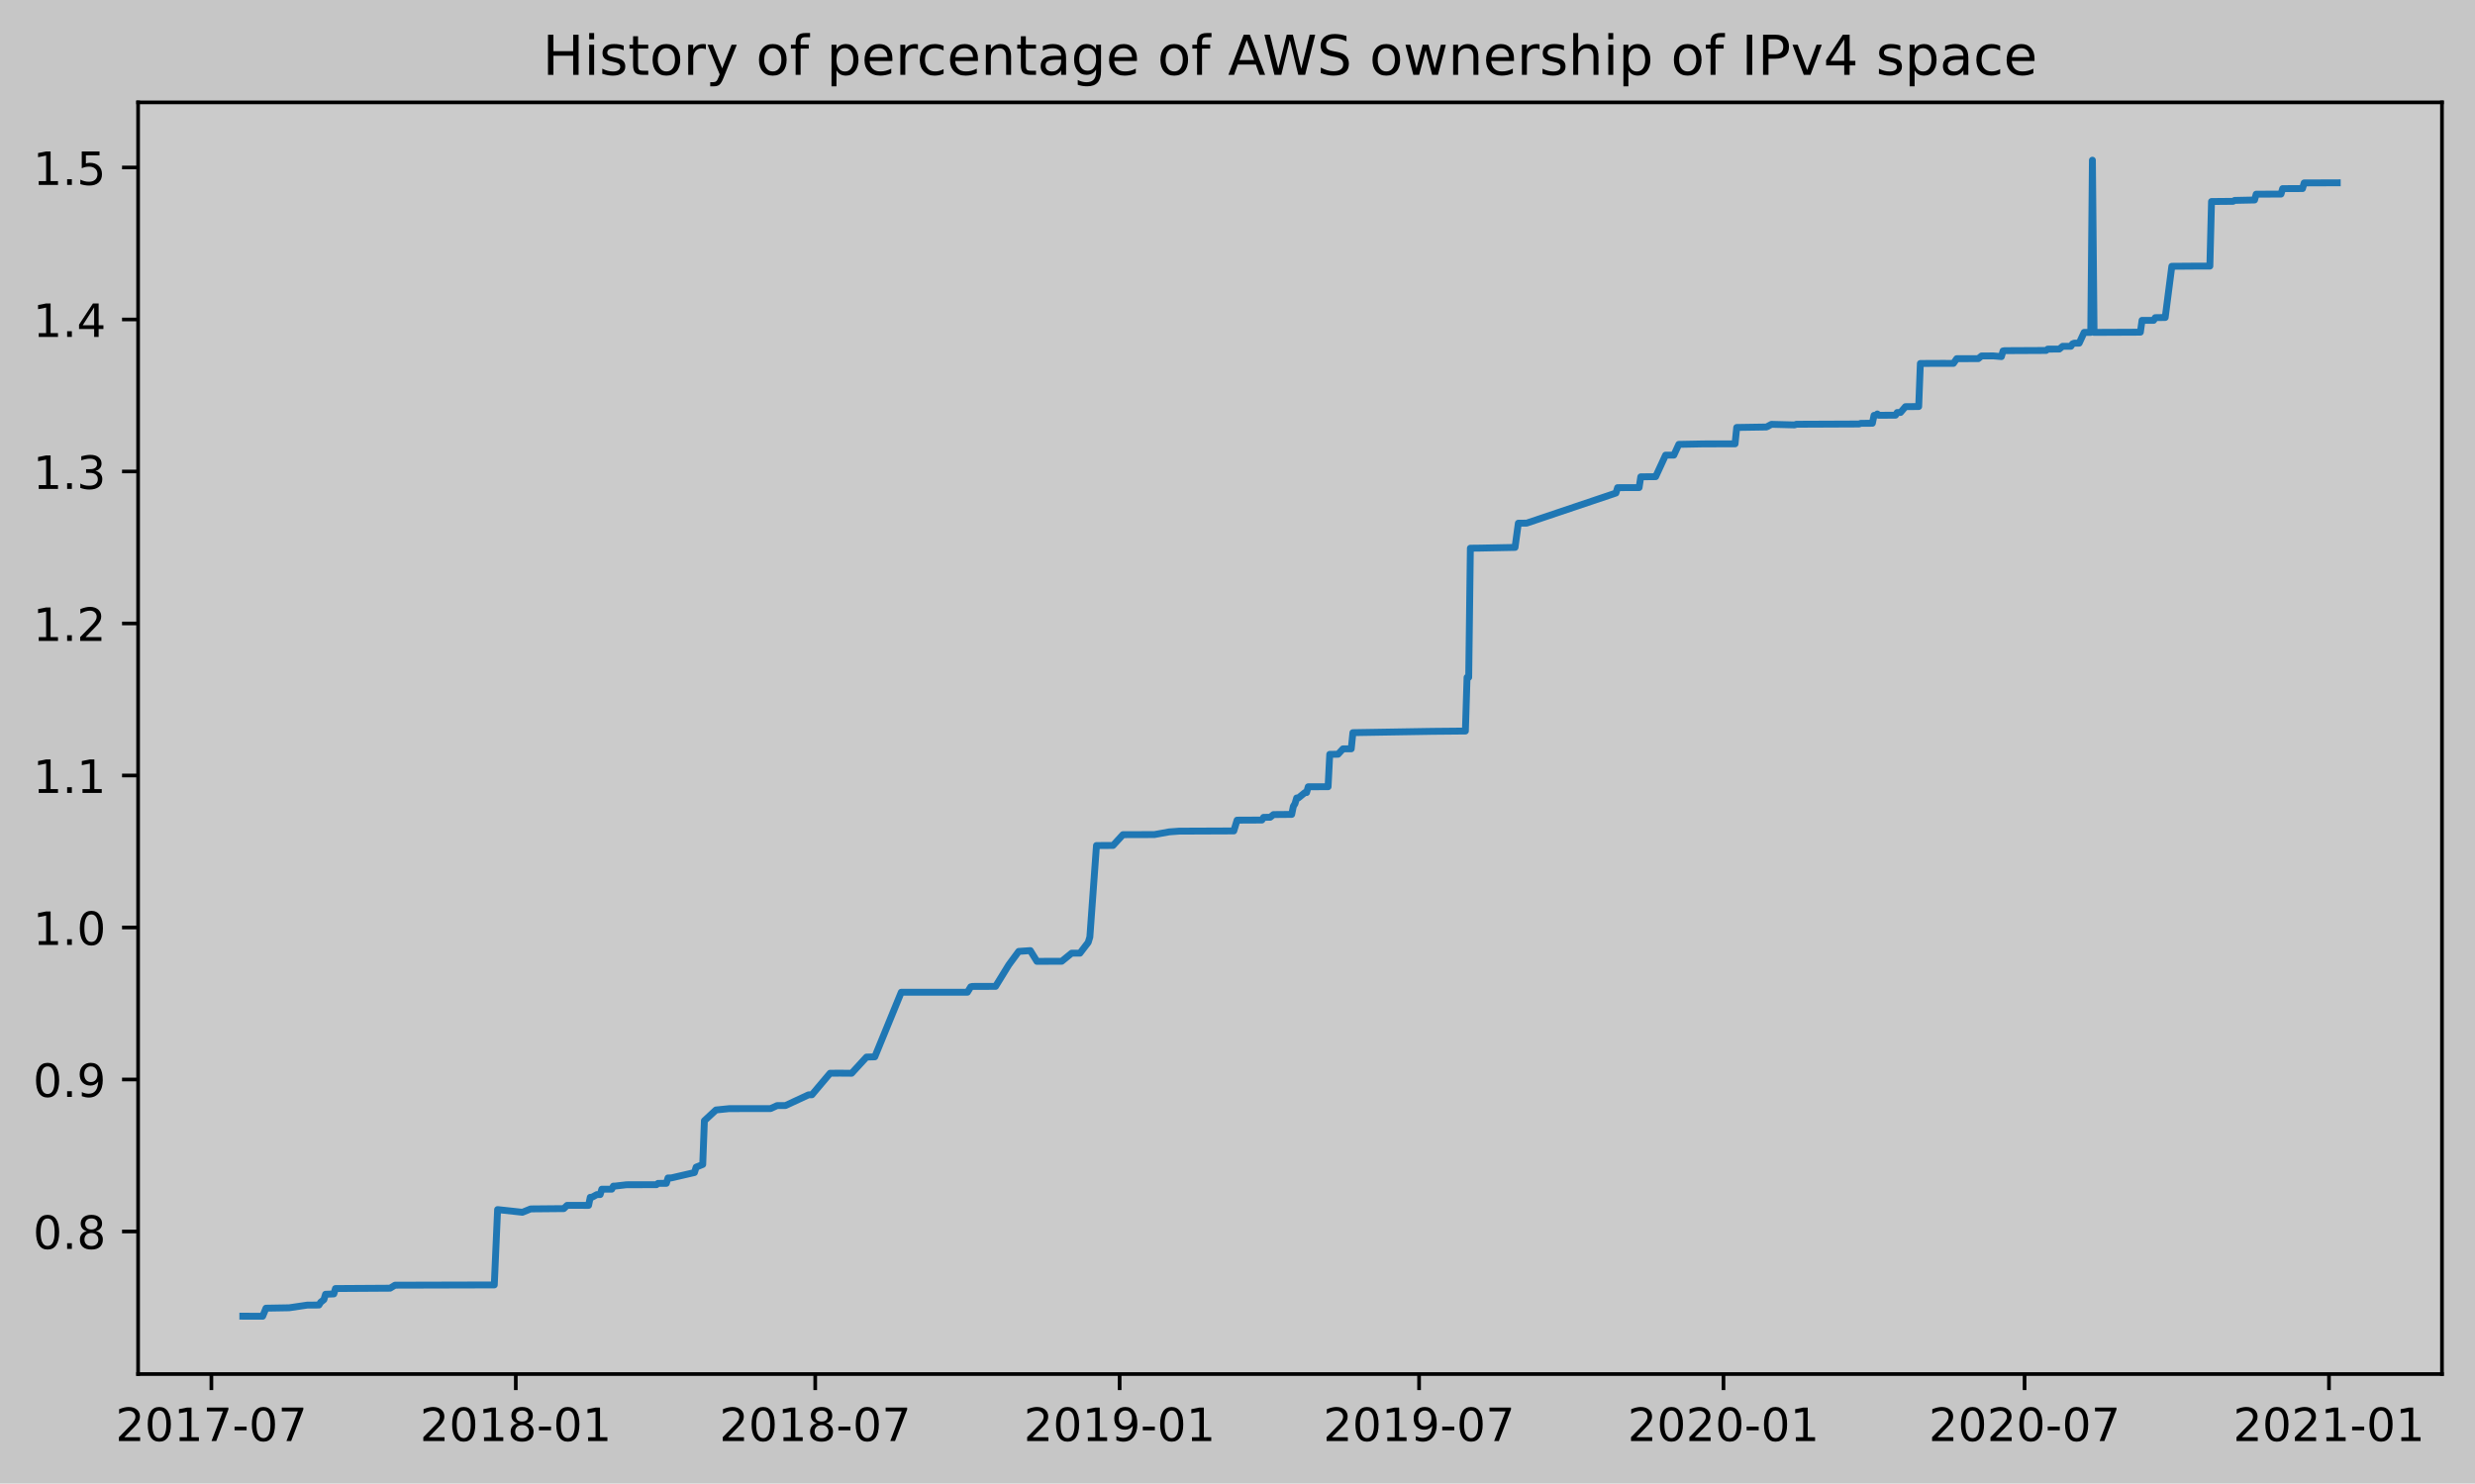
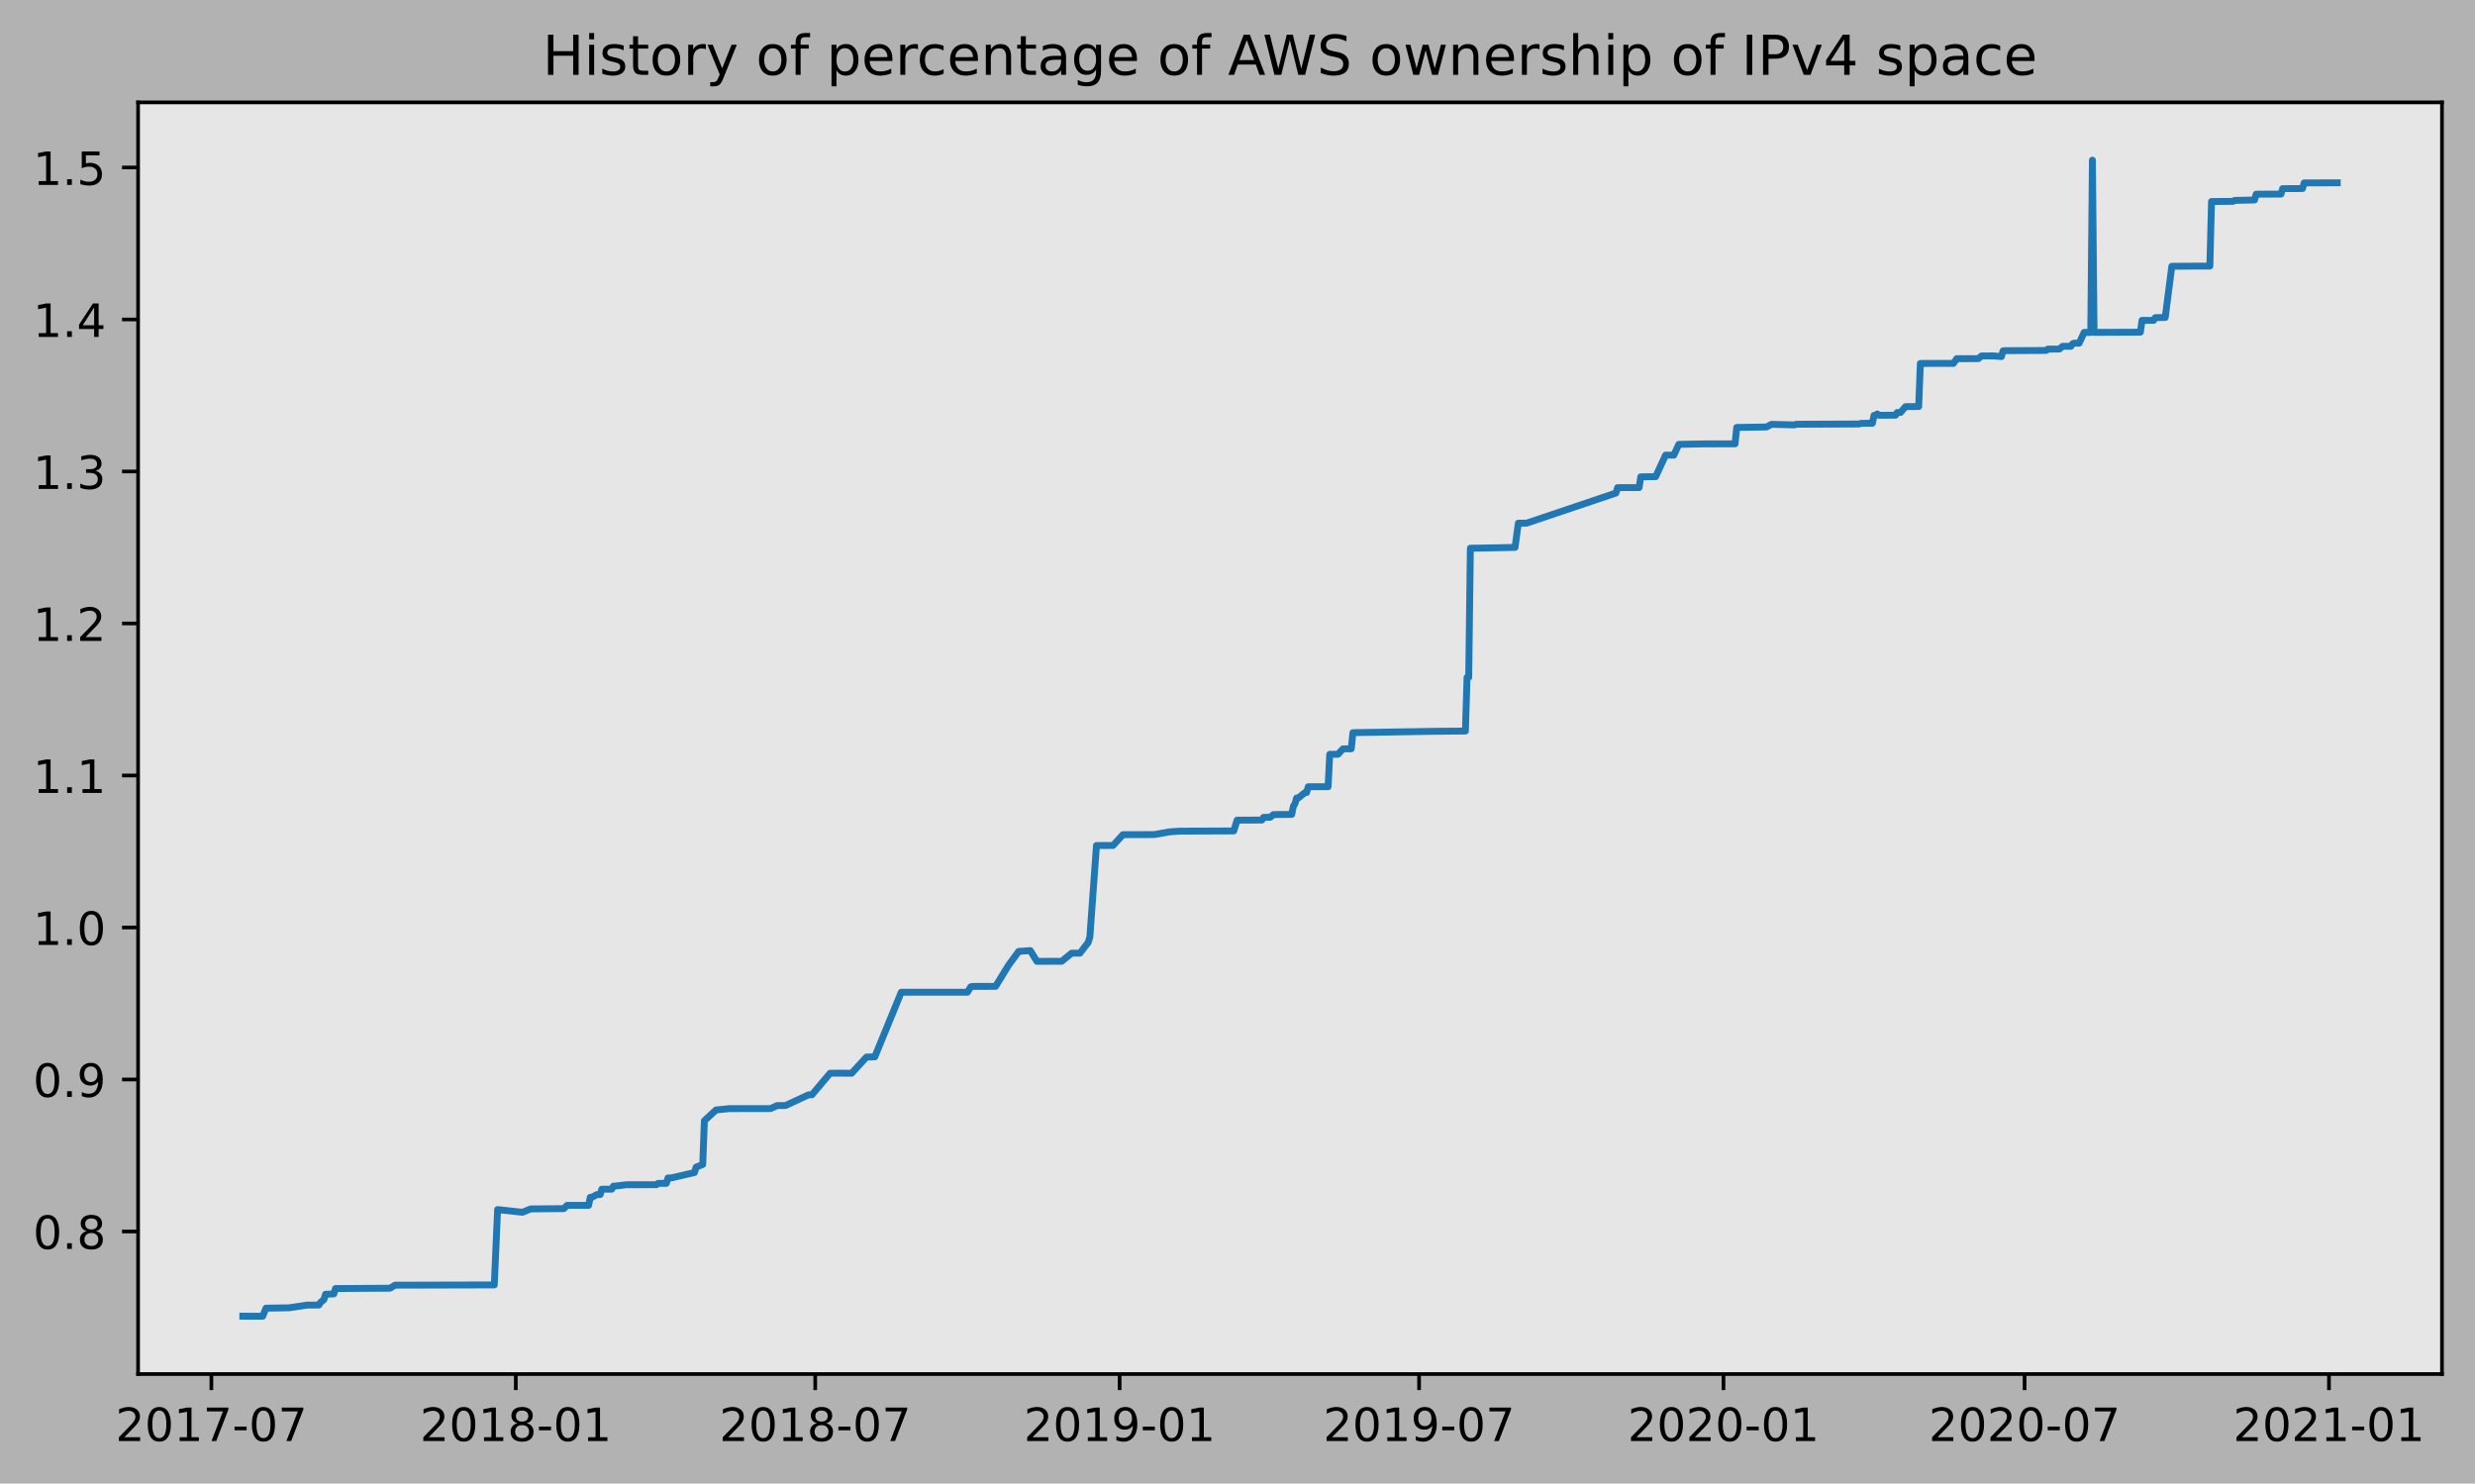
<svg xmlns="http://www.w3.org/2000/svg" xmlns:xlink="http://www.w3.org/1999/xlink" height="323.396pt" version="1.1" viewBox="0 0 539.503 323.396" width="539.503pt">
  <defs>
    <style type="text/css">
*{stroke-linecap:butt;stroke-linejoin:round;}
  </style>
  </defs>
  <g id="figure_1">
    <g id="patch_1">
-       <path d="M 0 323.396  L 539.503 323.396  L 539.503 0  L 0 0  z " style="fill:#b2b2b2;fill-opacity:0.75;" />
+       <path d="M 0 323.396  L 539.503 323.396  L 539.503 0  L 0 0  z " style="fill:#b2b2b2;" />
    </g>
    <g id="axes_1">
      <g id="patch_2">
-         <path d="M 30.103 299.518  L 532.303 299.518  L 532.303 22.318  L 30.103 22.318  z " style="fill:#cccccc;fill-opacity:0.75;" />
+         <path d="M 30.103 299.518  L 532.303 299.518  L 532.303 22.318  L 30.103 22.318  z " style="fill:#e6e6e6;" />
      </g>
      <g id="matplotlib.axis_1">
        <g id="xtick_1">
          <g id="line2d_1">
            <defs>
-               <path d="M 0 0  L 0 3.5  " id="m4abcfa319d" style="stroke:#000000;stroke-width:0.8;" />
-             </defs>
-             <g>
-               <use style="stroke:#000000;stroke-width:0.8;" x="46.079" xlink:href="#m4abcfa319d" y="299.518" />
+               <path d="M 0 0  L 0 3.5  " id="m3876ead48d" style="stroke:#000000;stroke-width:0.8;" />
+             </defs>
+             <g>
+               <use style="stroke:#000000;stroke-width:0.8;" x="46.079" xlink:href="#m3876ead48d" y="299.518" />
            </g>
          </g>
          <g id="text_1">
            <defs>
              <path d="M 19.188 8.297  L 53.609 8.297  L 53.609 0  L 7.328 0  L 7.328 8.297  Q 12.938 14.109 22.625 23.891  Q 32.328 33.688 34.812 36.531  Q 39.547 41.844 41.422 45.531  Q 43.312 49.219 43.312 52.781  Q 43.312 58.594 39.234 62.25  Q 35.156 65.922 28.609 65.922  Q 23.969 65.922 18.812 64.312  Q 13.672 62.703 7.812 59.422  L 7.812 69.391  Q 13.766 71.781 18.938 73  Q 24.125 74.219 28.422 74.219  Q 39.75 74.219 46.484 68.547  Q 53.219 62.891 53.219 53.422  Q 53.219 48.922 51.531 44.891  Q 49.859 40.875 45.406 35.406  Q 44.188 33.984 37.641 27.219  Q 31.109 20.453 19.188 8.297  z " id="DejaVuSans-50" />
              <path d="M 31.781 66.406  Q 24.172 66.406 20.328 58.906  Q 16.5 51.422 16.5 36.375  Q 16.5 21.391 20.328 13.891  Q 24.172 6.391 31.781 6.391  Q 39.453 6.391 43.281 13.891  Q 47.125 21.391 47.125 36.375  Q 47.125 51.422 43.281 58.906  Q 39.453 66.406 31.781 66.406  z M 31.781 74.219  Q 44.047 74.219 50.516 64.516  Q 56.984 54.828 56.984 36.375  Q 56.984 17.969 50.516 8.266  Q 44.047 -1.422 31.781 -1.422  Q 19.531 -1.422 13.062 8.266  Q 6.594 17.969 6.594 36.375  Q 6.594 54.828 13.062 64.516  Q 19.531 74.219 31.781 74.219  z " id="DejaVuSans-48" />
              <path d="M 12.406 8.297  L 28.516 8.297  L 28.516 63.922  L 10.984 60.406  L 10.984 69.391  L 28.422 72.906  L 38.281 72.906  L 38.281 8.297  L 54.391 8.297  L 54.391 0  L 12.406 0  z " id="DejaVuSans-49" />
              <path d="M 8.203 72.906  L 55.078 72.906  L 55.078 68.703  L 28.609 0  L 18.312 0  L 43.219 64.594  L 8.203 64.594  z " id="DejaVuSans-55" />
              <path d="M 4.891 31.391  L 31.203 31.391  L 31.203 23.391  L 4.891 23.391  z " id="DejaVuSans-45" />
            </defs>
            <g transform="translate(25.1872 314.1166)scale(0.1 -0.1)">
              <use xlink:href="#DejaVuSans-50" />
              <use x="63.623" xlink:href="#DejaVuSans-48" />
              <use x="127.246" xlink:href="#DejaVuSans-49" />
              <use x="190.869" xlink:href="#DejaVuSans-55" />
              <use x="254.492" xlink:href="#DejaVuSans-45" />
              <use x="290.576" xlink:href="#DejaVuSans-48" />
              <use x="354.199" xlink:href="#DejaVuSans-55" />
            </g>
          </g>
        </g>
        <g id="xtick_2">
          <g id="line2d_2">
            <g>
-               <use style="stroke:#000000;stroke-width:0.8;" x="112.433" xlink:href="#m4abcfa319d" y="299.518" />
+               <use style="stroke:#000000;stroke-width:0.8;" x="112.433" xlink:href="#m3876ead48d" y="299.518" />
            </g>
          </g>
          <g id="text_2">
            <defs>
              <path d="M 31.781 34.625  Q 24.75 34.625 20.719 30.859  Q 16.703 27.094 16.703 20.516  Q 16.703 13.922 20.719 10.156  Q 24.75 6.391 31.781 6.391  Q 38.812 6.391 42.859 10.172  Q 46.922 13.969 46.922 20.516  Q 46.922 27.094 42.891 30.859  Q 38.875 34.625 31.781 34.625  z M 21.922 38.812  Q 15.578 40.375 12.031 44.719  Q 8.5 49.078 8.5 55.328  Q 8.5 64.062 14.719 69.141  Q 20.953 74.219 31.781 74.219  Q 42.672 74.219 48.875 69.141  Q 55.078 64.062 55.078 55.328  Q 55.078 49.078 51.531 44.719  Q 48 40.375 41.703 38.812  Q 48.828 37.156 52.797 32.312  Q 56.781 27.484 56.781 20.516  Q 56.781 9.906 50.312 4.234  Q 43.844 -1.422 31.781 -1.422  Q 19.734 -1.422 13.25 4.234  Q 6.781 9.906 6.781 20.516  Q 6.781 27.484 10.781 32.312  Q 14.797 37.156 21.922 38.812  z M 18.312 54.391  Q 18.312 48.734 21.844 45.562  Q 25.391 42.391 31.781 42.391  Q 38.141 42.391 41.719 45.562  Q 45.312 48.734 45.312 54.391  Q 45.312 60.062 41.719 63.234  Q 38.141 66.406 31.781 66.406  Q 25.391 66.406 21.844 63.234  Q 18.312 60.062 18.312 54.391  z " id="DejaVuSans-56" />
            </defs>
            <g transform="translate(91.54136 314.1166)scale(0.1 -0.1)">
              <use xlink:href="#DejaVuSans-50" />
              <use x="63.623" xlink:href="#DejaVuSans-48" />
              <use x="127.246" xlink:href="#DejaVuSans-49" />
              <use x="190.869" xlink:href="#DejaVuSans-56" />
              <use x="254.492" xlink:href="#DejaVuSans-45" />
              <use x="290.576" xlink:href="#DejaVuSans-48" />
              <use x="354.199" xlink:href="#DejaVuSans-49" />
            </g>
          </g>
        </g>
        <g id="xtick_3">
          <g id="line2d_3">
            <g>
-               <use style="stroke:#000000;stroke-width:0.8;" x="177.705" xlink:href="#m4abcfa319d" y="299.518" />
+               <use style="stroke:#000000;stroke-width:0.8;" x="177.705" xlink:href="#m3876ead48d" y="299.518" />
            </g>
          </g>
          <g id="text_3">
            <g transform="translate(156.8137 314.1166)scale(0.1 -0.1)">
              <use xlink:href="#DejaVuSans-50" />
              <use x="63.623" xlink:href="#DejaVuSans-48" />
              <use x="127.246" xlink:href="#DejaVuSans-49" />
              <use x="190.869" xlink:href="#DejaVuSans-56" />
              <use x="254.492" xlink:href="#DejaVuSans-45" />
              <use x="290.576" xlink:href="#DejaVuSans-48" />
              <use x="354.199" xlink:href="#DejaVuSans-55" />
            </g>
          </g>
        </g>
        <g id="xtick_4">
          <g id="line2d_4">
            <g>
-               <use style="stroke:#000000;stroke-width:0.8;" x="244.059" xlink:href="#m4abcfa319d" y="299.518" />
+               <use style="stroke:#000000;stroke-width:0.8;" x="244.059" xlink:href="#m3876ead48d" y="299.518" />
            </g>
          </g>
          <g id="text_4">
            <defs>
              <path d="M 10.984 1.516  L 10.984 10.5  Q 14.703 8.734 18.5 7.812  Q 22.312 6.891 25.984 6.891  Q 35.75 6.891 40.891 13.453  Q 46.047 20.016 46.781 33.406  Q 43.953 29.203 39.594 26.953  Q 35.25 24.703 29.984 24.703  Q 19.047 24.703 12.672 31.312  Q 6.297 37.938 6.297 49.422  Q 6.297 60.641 12.938 67.422  Q 19.578 74.219 30.609 74.219  Q 43.266 74.219 49.922 64.516  Q 56.594 54.828 56.594 36.375  Q 56.594 19.141 48.406 8.859  Q 40.234 -1.422 26.422 -1.422  Q 22.703 -1.422 18.891 -0.688  Q 15.094 0.047 10.984 1.516  z M 30.609 32.422  Q 37.25 32.422 41.125 36.953  Q 45.016 41.5 45.016 49.422  Q 45.016 57.281 41.125 61.844  Q 37.25 66.406 30.609 66.406  Q 23.969 66.406 20.094 61.844  Q 16.219 57.281 16.219 49.422  Q 16.219 41.5 20.094 36.953  Q 23.969 32.422 30.609 32.422  z " id="DejaVuSans-57" />
            </defs>
            <g transform="translate(223.1678 314.1166)scale(0.1 -0.1)">
              <use xlink:href="#DejaVuSans-50" />
              <use x="63.623" xlink:href="#DejaVuSans-48" />
              <use x="127.246" xlink:href="#DejaVuSans-49" />
              <use x="190.869" xlink:href="#DejaVuSans-57" />
              <use x="254.492" xlink:href="#DejaVuSans-45" />
              <use x="290.576" xlink:href="#DejaVuSans-48" />
              <use x="354.199" xlink:href="#DejaVuSans-49" />
            </g>
          </g>
        </g>
        <g id="xtick_5">
          <g id="line2d_5">
            <g>
-               <use style="stroke:#000000;stroke-width:0.8;" x="309.332" xlink:href="#m4abcfa319d" y="299.518" />
+               <use style="stroke:#000000;stroke-width:0.8;" x="309.332" xlink:href="#m3876ead48d" y="299.518" />
            </g>
          </g>
          <g id="text_5">
            <g transform="translate(288.4401 314.1166)scale(0.1 -0.1)">
              <use xlink:href="#DejaVuSans-50" />
              <use x="63.623" xlink:href="#DejaVuSans-48" />
              <use x="127.246" xlink:href="#DejaVuSans-49" />
              <use x="190.869" xlink:href="#DejaVuSans-57" />
              <use x="254.492" xlink:href="#DejaVuSans-45" />
              <use x="290.576" xlink:href="#DejaVuSans-48" />
              <use x="354.199" xlink:href="#DejaVuSans-55" />
            </g>
          </g>
        </g>
        <g id="xtick_6">
          <g id="line2d_6">
            <g>
-               <use style="stroke:#000000;stroke-width:0.8;" x="375.686" xlink:href="#m4abcfa319d" y="299.518" />
+               <use style="stroke:#000000;stroke-width:0.8;" x="375.686" xlink:href="#m3876ead48d" y="299.518" />
            </g>
          </g>
          <g id="text_6">
            <g transform="translate(354.7943 314.1166)scale(0.1 -0.1)">
              <use xlink:href="#DejaVuSans-50" />
              <use x="63.623" xlink:href="#DejaVuSans-48" />
              <use x="127.246" xlink:href="#DejaVuSans-50" />
              <use x="190.869" xlink:href="#DejaVuSans-48" />
              <use x="254.492" xlink:href="#DejaVuSans-45" />
              <use x="290.576" xlink:href="#DejaVuSans-48" />
              <use x="354.199" xlink:href="#DejaVuSans-49" />
            </g>
          </g>
        </g>
        <g id="xtick_7">
          <g id="line2d_7">
            <g>
-               <use style="stroke:#000000;stroke-width:0.8;" x="441.319" xlink:href="#m4abcfa319d" y="299.518" />
+               <use style="stroke:#000000;stroke-width:0.8;" x="441.319" xlink:href="#m3876ead48d" y="299.518" />
            </g>
          </g>
          <g id="text_7">
            <g transform="translate(420.4272 314.1166)scale(0.1 -0.1)">
              <use xlink:href="#DejaVuSans-50" />
              <use x="63.623" xlink:href="#DejaVuSans-48" />
              <use x="127.246" xlink:href="#DejaVuSans-50" />
              <use x="190.869" xlink:href="#DejaVuSans-48" />
              <use x="254.492" xlink:href="#DejaVuSans-45" />
              <use x="290.576" xlink:href="#DejaVuSans-48" />
              <use x="354.199" xlink:href="#DejaVuSans-55" />
            </g>
          </g>
        </g>
        <g id="xtick_8">
          <g id="line2d_8">
            <g>
-               <use style="stroke:#000000;stroke-width:0.8;" x="507.673" xlink:href="#m4abcfa319d" y="299.518" />
+               <use style="stroke:#000000;stroke-width:0.8;" x="507.673" xlink:href="#m3876ead48d" y="299.518" />
            </g>
          </g>
          <g id="text_8">
            <g transform="translate(486.7813 314.1166)scale(0.1 -0.1)">
              <use xlink:href="#DejaVuSans-50" />
              <use x="63.623" xlink:href="#DejaVuSans-48" />
              <use x="127.246" xlink:href="#DejaVuSans-50" />
              <use x="190.869" xlink:href="#DejaVuSans-49" />
              <use x="254.492" xlink:href="#DejaVuSans-45" />
              <use x="290.576" xlink:href="#DejaVuSans-48" />
              <use x="354.199" xlink:href="#DejaVuSans-49" />
            </g>
          </g>
        </g>
      </g>
      <g id="matplotlib.axis_2">
        <g id="ytick_1">
          <g id="line2d_9">
            <defs>
-               <path d="M 0 0  L -3.5 0  " id="m28d124e73c" style="stroke:#000000;stroke-width:0.8;" />
-             </defs>
-             <g>
-               <use style="stroke:#000000;stroke-width:0.8;" x="30.103" xlink:href="#m28d124e73c" y="268.439" />
+               <path d="M 0 0  L -3.5 0  " id="m8a82eff9cc" style="stroke:#000000;stroke-width:0.8;" />
+             </defs>
+             <g>
+               <use style="stroke:#000000;stroke-width:0.8;" x="30.103" xlink:href="#m8a82eff9cc" y="268.439" />
            </g>
          </g>
          <g id="text_9">
            <defs>
              <path d="M 10.688 12.406  L 21 12.406  L 21 0  L 10.688 0  z " id="DejaVuSans-46" />
            </defs>
            <g transform="translate(7.2 272.238)scale(0.1 -0.1)">
              <use xlink:href="#DejaVuSans-48" />
              <use x="63.623" xlink:href="#DejaVuSans-46" />
              <use x="95.41" xlink:href="#DejaVuSans-56" />
            </g>
          </g>
        </g>
        <g id="ytick_2">
          <g id="line2d_10">
            <g>
-               <use style="stroke:#000000;stroke-width:0.8;" x="30.103" xlink:href="#m28d124e73c" y="235.306" />
+               <use style="stroke:#000000;stroke-width:0.8;" x="30.103" xlink:href="#m8a82eff9cc" y="235.306" />
            </g>
          </g>
          <g id="text_10">
            <g transform="translate(7.2 239.105)scale(0.1 -0.1)">
              <use xlink:href="#DejaVuSans-48" />
              <use x="63.623" xlink:href="#DejaVuSans-46" />
              <use x="95.41" xlink:href="#DejaVuSans-57" />
            </g>
          </g>
        </g>
        <g id="ytick_3">
          <g id="line2d_11">
            <g>
-               <use style="stroke:#000000;stroke-width:0.8;" x="30.103" xlink:href="#m28d124e73c" y="202.173" />
+               <use style="stroke:#000000;stroke-width:0.8;" x="30.103" xlink:href="#m8a82eff9cc" y="202.173" />
            </g>
          </g>
          <g id="text_11">
            <g transform="translate(7.2 205.972)scale(0.1 -0.1)">
              <use xlink:href="#DejaVuSans-49" />
              <use x="63.623" xlink:href="#DejaVuSans-46" />
              <use x="95.41" xlink:href="#DejaVuSans-48" />
            </g>
          </g>
        </g>
        <g id="ytick_4">
          <g id="line2d_12">
            <g>
-               <use style="stroke:#000000;stroke-width:0.8;" x="30.103" xlink:href="#m28d124e73c" y="169.04" />
+               <use style="stroke:#000000;stroke-width:0.8;" x="30.103" xlink:href="#m8a82eff9cc" y="169.04" />
            </g>
          </g>
          <g id="text_12">
            <g transform="translate(7.2 172.839)scale(0.1 -0.1)">
              <use xlink:href="#DejaVuSans-49" />
              <use x="63.623" xlink:href="#DejaVuSans-46" />
              <use x="95.41" xlink:href="#DejaVuSans-49" />
            </g>
          </g>
        </g>
        <g id="ytick_5">
          <g id="line2d_13">
            <g>
-               <use style="stroke:#000000;stroke-width:0.8;" x="30.103" xlink:href="#m28d124e73c" y="135.907" />
+               <use style="stroke:#000000;stroke-width:0.8;" x="30.103" xlink:href="#m8a82eff9cc" y="135.907" />
            </g>
          </g>
          <g id="text_13">
            <g transform="translate(7.2 139.706)scale(0.1 -0.1)">
              <use xlink:href="#DejaVuSans-49" />
              <use x="63.623" xlink:href="#DejaVuSans-46" />
              <use x="95.41" xlink:href="#DejaVuSans-50" />
            </g>
          </g>
        </g>
        <g id="ytick_6">
          <g id="line2d_14">
            <g>
-               <use style="stroke:#000000;stroke-width:0.8;" x="30.103" xlink:href="#m28d124e73c" y="102.774" />
+               <use style="stroke:#000000;stroke-width:0.8;" x="30.103" xlink:href="#m8a82eff9cc" y="102.774" />
            </g>
          </g>
          <g id="text_14">
            <defs>
              <path d="M 40.578 39.312  Q 47.656 37.797 51.625 33  Q 55.609 28.219 55.609 21.188  Q 55.609 10.406 48.188 4.484  Q 40.766 -1.422 27.094 -1.422  Q 22.516 -1.422 17.656 -0.516  Q 12.797 0.391 7.625 2.203  L 7.625 11.719  Q 11.719 9.328 16.594 8.109  Q 21.484 6.891 26.812 6.891  Q 36.078 6.891 40.938 10.547  Q 45.797 14.203 45.797 21.188  Q 45.797 27.641 41.281 31.266  Q 36.766 34.906 28.719 34.906  L 20.219 34.906  L 20.219 43.016  L 29.109 43.016  Q 36.375 43.016 40.234 45.922  Q 44.094 48.828 44.094 54.297  Q 44.094 59.906 40.109 62.906  Q 36.141 65.922 28.719 65.922  Q 24.656 65.922 20.016 65.031  Q 15.375 64.156 9.812 62.312  L 9.812 71.094  Q 15.438 72.656 20.344 73.438  Q 25.25 74.219 29.594 74.219  Q 40.828 74.219 47.359 69.109  Q 53.906 64.016 53.906 55.328  Q 53.906 49.266 50.438 45.094  Q 46.969 40.922 40.578 39.312  z " id="DejaVuSans-51" />
            </defs>
            <g transform="translate(7.2 106.573)scale(0.1 -0.1)">
              <use xlink:href="#DejaVuSans-49" />
              <use x="63.623" xlink:href="#DejaVuSans-46" />
              <use x="95.41" xlink:href="#DejaVuSans-51" />
            </g>
          </g>
        </g>
        <g id="ytick_7">
          <g id="line2d_15">
            <g>
-               <use style="stroke:#000000;stroke-width:0.8;" x="30.103" xlink:href="#m28d124e73c" y="69.641" />
+               <use style="stroke:#000000;stroke-width:0.8;" x="30.103" xlink:href="#m8a82eff9cc" y="69.641" />
            </g>
          </g>
          <g id="text_15">
            <defs>
              <path d="M 37.797 64.312  L 12.891 25.391  L 37.797 25.391  z M 35.203 72.906  L 47.609 72.906  L 47.609 25.391  L 58.016 25.391  L 58.016 17.188  L 47.609 17.188  L 47.609 0  L 37.797 0  L 37.797 17.188  L 4.891 17.188  L 4.891 26.703  z " id="DejaVuSans-52" />
            </defs>
            <g transform="translate(7.2 73.43999)scale(0.1 -0.1)">
              <use xlink:href="#DejaVuSans-49" />
              <use x="63.623" xlink:href="#DejaVuSans-46" />
              <use x="95.41" xlink:href="#DejaVuSans-52" />
            </g>
          </g>
        </g>
        <g id="ytick_8">
          <g id="line2d_16">
            <g>
-               <use style="stroke:#000000;stroke-width:0.8;" x="30.103" xlink:href="#m28d124e73c" y="36.508" />
+               <use style="stroke:#000000;stroke-width:0.8;" x="30.103" xlink:href="#m8a82eff9cc" y="36.508" />
            </g>
          </g>
          <g id="text_16">
            <defs>
              <path d="M 10.797 72.906  L 49.516 72.906  L 49.516 64.594  L 19.828 64.594  L 19.828 46.734  Q 21.969 47.469 24.109 47.828  Q 26.266 48.188 28.422 48.188  Q 40.625 48.188 47.75 41.5  Q 54.891 34.812 54.891 23.391  Q 54.891 11.625 47.562 5.094  Q 40.234 -1.422 26.906 -1.422  Q 22.312 -1.422 17.547 -0.641  Q 12.797 0.141 7.719 1.703  L 7.719 11.625  Q 12.109 9.234 16.797 8.062  Q 21.484 6.891 26.703 6.891  Q 35.156 6.891 40.078 11.328  Q 45.016 15.766 45.016 23.391  Q 45.016 31 40.078 35.438  Q 35.156 39.891 26.703 39.891  Q 22.75 39.891 18.812 39.016  Q 14.891 38.141 10.797 36.281  z " id="DejaVuSans-53" />
            </defs>
            <g transform="translate(7.2 40.30699)scale(0.1 -0.1)">
              <use xlink:href="#DejaVuSans-49" />
              <use x="63.623" xlink:href="#DejaVuSans-46" />
              <use x="95.41" xlink:href="#DejaVuSans-53" />
            </g>
          </g>
        </g>
      </g>
      <g id="line2d_17">
-         <path clip-path="url(#pa9bda7f79e)" d="M 52.93 286.906  L 57.258 286.918  L 57.979 285.159  L 63.028 285.072  L 66.995 284.485  L 69.519 284.472  L 69.88 283.886  L 70.601 283.299  L 70.961 282.126  L 72.765 282.053  L 73.125 280.88  L 85.026 280.804  L 86.107 280.145  L 107.745 280.09  L 108.466 263.668  L 113.875 264.254  L 115.678 263.521  L 122.891 263.455  L 123.612 262.749  L 128.3 262.751  L 128.661 260.991  L 129.021 260.987  L 130.103 260.398  L 130.824 260.395  L 131.185 259.222  L 133.349 259.22  L 133.709 258.549  L 134.07 258.545  L 136.594 258.252  L 143.086 258.243  L 143.446 257.95  L 145.249 257.947  L 145.61 256.774  L 146.331 256.765  L 151.38 255.592  L 151.74 254.419  L 153.183 253.832  L 153.543 244.301  L 156.068 241.955  L 158.953 241.662  L 167.968 241.651  L 169.411 240.991  L 171.214 240.991  L 176.263 238.645  L 176.984 238.638  L 180.951 233.943  L 183.114 233.932  L 185.639 233.95  L 188.884 230.422  L 190.687 230.373  L 196.457 216.293  L 210.882 216.285  L 211.603 215.112  L 211.964 215.02  L 217.013 215.013  L 219.898 210.321  L 222.061 207.388  L 224.586 207.212  L 226.028 209.558  L 231.438 209.537  L 233.601 207.778  L 235.404 207.775  L 237.207 205.429  L 237.568 204.247  L 239.011 184.306  L 242.617 184.297  L 244.78 181.942  L 251.632 181.921  L 254.878 181.334  L 257.042 181.176  L 268.942 181.129  L 269.663 178.78  L 275.073 178.754  L 275.433 178.168  L 276.876 178.147  L 277.597 177.561  L 281.564 177.528  L 281.924 175.769  L 282.285 175.182  L 282.646 173.945  L 283.006 173.943  L 284.449 172.77  L 284.809 172.77  L 285.17 171.499  L 289.497 171.492  L 289.858 164.427  L 291.661 164.415  L 292.743 163.239  L 294.546 163.23  L 294.907 159.706  L 312.216 159.42  L 319.429 159.353  L 319.79 147.65  L 320.15 147.649  L 320.511 119.497  L 322.674 119.474  L 330.248 119.325  L 330.969 114.046  L 332.772 114.035  L 352.245 107.473  L 352.606 106.3  L 357.294 106.282  L 357.655 103.936  L 360.9 103.904  L 363.064 99.212  L 364.867 99.209  L 365.949 96.863  L 371.358 96.761  L 378.21 96.749  L 378.571 93.178  L 385.062 93.077  L 386.144 92.493  L 391.192 92.623  L 391.553 92.479  L 405.257 92.421  L 405.617 92.275  L 408.142 92.266  L 408.502 90.543  L 408.863 90.543  L 409.223 90.235  L 409.584 90.524  L 413.19 90.501  L 413.551 89.917  L 414.272 89.914  L 415.354 88.647  L 418.239 88.617  L 418.6 79.228  L 423.288 79.207  L 425.812 79.212  L 426.533 78.185  L 431.221 78.181  L 431.942 77.594  L 434.467 77.578  L 436.27 77.733  L 436.631 76.496  L 436.991 76.438  L 446.007 76.394  L 446.367 76.101  L 448.892 76.091  L 449.613 75.488  L 451.416 75.481  L 451.777 74.95  L 452.137 74.803  L 453.219 74.803  L 454.301 72.457  L 455.743 72.457  L 456.104 34.918  L 456.465 72.454  L 466.562 72.41  L 466.923 69.83  L 469.447 69.83  L 469.808 69.241  L 471.971 69.209  L 473.414 58.047  L 478.462 58.01  L 481.708 58.005  L 482.069 43.929  L 486.757 43.888  L 487.117 43.684  L 491.445 43.594  L 491.805 42.329  L 497.215 42.307  L 497.575 41.114  L 501.903 41.107  L 502.263 39.874  L 509.476 39.847  L 509.476 39.847  " style="fill:none;stroke:#1f77b4;stroke-linecap:square;stroke-width:1.5;" />
+         <path clip-path="url(#pc81d5e4a29)" d="M 52.93 286.906  L 57.258 286.918  L 57.979 285.159  L 63.028 285.072  L 66.995 284.485  L 69.519 284.472  L 69.88 283.886  L 70.601 283.299  L 70.961 282.126  L 72.765 282.053  L 73.125 280.88  L 85.026 280.804  L 86.107 280.145  L 107.745 280.09  L 108.466 263.668  L 113.875 264.254  L 115.678 263.521  L 122.891 263.455  L 123.612 262.749  L 128.3 262.751  L 128.661 260.991  L 129.021 260.987  L 130.103 260.398  L 130.824 260.395  L 131.185 259.222  L 133.349 259.22  L 133.709 258.549  L 134.07 258.545  L 136.594 258.252  L 143.086 258.243  L 143.446 257.95  L 145.249 257.947  L 145.61 256.774  L 146.331 256.765  L 151.38 255.592  L 151.74 254.419  L 153.183 253.832  L 153.543 244.301  L 156.068 241.955  L 158.953 241.662  L 167.968 241.651  L 169.411 240.991  L 171.214 240.991  L 176.263 238.645  L 176.984 238.638  L 180.951 233.943  L 183.114 233.932  L 185.639 233.95  L 188.884 230.422  L 190.687 230.373  L 196.457 216.293  L 210.882 216.285  L 211.603 215.112  L 211.964 215.02  L 217.013 215.013  L 219.898 210.321  L 222.061 207.388  L 224.586 207.212  L 226.028 209.558  L 231.438 209.537  L 233.601 207.778  L 235.404 207.775  L 237.207 205.429  L 237.568 204.247  L 239.011 184.306  L 242.617 184.297  L 244.78 181.942  L 251.632 181.921  L 254.878 181.334  L 257.042 181.176  L 268.942 181.129  L 269.663 178.78  L 275.073 178.754  L 275.433 178.168  L 276.876 178.147  L 277.597 177.561  L 281.564 177.528  L 281.924 175.769  L 282.285 175.182  L 282.646 173.945  L 283.006 173.943  L 284.449 172.77  L 284.809 172.77  L 285.17 171.499  L 289.497 171.492  L 289.858 164.427  L 291.661 164.415  L 292.743 163.239  L 294.546 163.23  L 294.907 159.706  L 312.216 159.42  L 319.429 159.353  L 319.79 147.65  L 320.15 147.649  L 320.511 119.497  L 322.674 119.474  L 330.248 119.325  L 330.969 114.046  L 332.772 114.035  L 352.245 107.473  L 352.606 106.3  L 357.294 106.282  L 357.655 103.936  L 360.9 103.904  L 363.064 99.212  L 364.867 99.209  L 365.949 96.863  L 371.358 96.761  L 378.21 96.749  L 378.571 93.178  L 385.062 93.077  L 386.144 92.493  L 391.192 92.623  L 391.553 92.479  L 405.257 92.421  L 405.617 92.275  L 408.142 92.266  L 408.502 90.543  L 408.863 90.543  L 409.223 90.235  L 409.584 90.524  L 413.19 90.501  L 413.551 89.917  L 414.272 89.914  L 415.354 88.647  L 418.239 88.617  L 418.6 79.228  L 423.288 79.207  L 425.812 79.212  L 426.533 78.185  L 431.221 78.181  L 431.942 77.594  L 434.467 77.578  L 436.27 77.733  L 436.631 76.496  L 436.991 76.438  L 446.007 76.394  L 446.367 76.101  L 448.892 76.091  L 449.613 75.488  L 451.416 75.481  L 451.777 74.95  L 452.137 74.803  L 453.219 74.803  L 454.301 72.457  L 455.743 72.457  L 456.104 34.918  L 456.465 72.454  L 466.562 72.41  L 466.923 69.83  L 469.447 69.83  L 469.808 69.241  L 471.971 69.209  L 473.414 58.047  L 478.462 58.01  L 481.708 58.005  L 482.069 43.929  L 486.757 43.888  L 487.117 43.684  L 491.445 43.594  L 491.805 42.329  L 497.215 42.307  L 497.575 41.114  L 501.903 41.107  L 502.263 39.874  L 509.476 39.847  L 509.476 39.847  " style="fill:none;stroke:#1f77b4;stroke-linecap:square;stroke-width:1.5;" />
      </g>
      <g id="patch_3">
        <path d="M 30.103 299.518  L 30.103 22.318  " style="fill:none;stroke:#000000;stroke-linecap:square;stroke-linejoin:miter;stroke-width:0.8;" />
      </g>
      <g id="patch_4">
        <path d="M 532.303 299.518  L 532.303 22.318  " style="fill:none;stroke:#000000;stroke-linecap:square;stroke-linejoin:miter;stroke-width:0.8;" />
      </g>
      <g id="patch_5">
        <path d="M 30.103 299.518  L 532.303 299.518  " style="fill:none;stroke:#000000;stroke-linecap:square;stroke-linejoin:miter;stroke-width:0.8;" />
      </g>
      <g id="patch_6">
        <path d="M 30.103 22.318  L 532.303 22.318  " style="fill:none;stroke:#000000;stroke-linecap:square;stroke-linejoin:miter;stroke-width:0.8;" />
      </g>
      <g id="text_17">
        <defs>
          <path d="M 9.812 72.906  L 19.672 72.906  L 19.672 43.016  L 55.516 43.016  L 55.516 72.906  L 65.375 72.906  L 65.375 0  L 55.516 0  L 55.516 34.719  L 19.672 34.719  L 19.672 0  L 9.812 0  z " id="DejaVuSans-72" />
          <path d="M 9.422 54.688  L 18.406 54.688  L 18.406 0  L 9.422 0  z M 9.422 75.984  L 18.406 75.984  L 18.406 64.594  L 9.422 64.594  z " id="DejaVuSans-105" />
          <path d="M 44.281 53.078  L 44.281 44.578  Q 40.484 46.531 36.375 47.5  Q 32.281 48.484 27.875 48.484  Q 21.188 48.484 17.844 46.438  Q 14.5 44.391 14.5 40.281  Q 14.5 37.156 16.891 35.375  Q 19.281 33.594 26.516 31.984  L 29.594 31.297  Q 39.156 29.25 43.188 25.516  Q 47.219 21.781 47.219 15.094  Q 47.219 7.469 41.188 3.016  Q 35.156 -1.422 24.609 -1.422  Q 20.219 -1.422 15.453 -0.562  Q 10.688 0.297 5.422 2  L 5.422 11.281  Q 10.406 8.688 15.234 7.391  Q 20.062 6.109 24.812 6.109  Q 31.156 6.109 34.562 8.281  Q 37.984 10.453 37.984 14.406  Q 37.984 18.062 35.516 20.016  Q 33.062 21.969 24.703 23.781  L 21.578 24.516  Q 13.234 26.266 9.516 29.906  Q 5.812 33.547 5.812 39.891  Q 5.812 47.609 11.281 51.797  Q 16.75 56 26.812 56  Q 31.781 56 36.172 55.266  Q 40.578 54.547 44.281 53.078  z " id="DejaVuSans-115" />
          <path d="M 18.312 70.219  L 18.312 54.688  L 36.812 54.688  L 36.812 47.703  L 18.312 47.703  L 18.312 18.016  Q 18.312 11.328 20.141 9.422  Q 21.969 7.516 27.594 7.516  L 36.812 7.516  L 36.812 0  L 27.594 0  Q 17.188 0 13.234 3.875  Q 9.281 7.766 9.281 18.016  L 9.281 47.703  L 2.688 47.703  L 2.688 54.688  L 9.281 54.688  L 9.281 70.219  z " id="DejaVuSans-116" />
          <path d="M 30.609 48.391  Q 23.391 48.391 19.188 42.75  Q 14.984 37.109 14.984 27.297  Q 14.984 17.484 19.156 11.844  Q 23.344 6.203 30.609 6.203  Q 37.797 6.203 41.984 11.859  Q 46.188 17.531 46.188 27.297  Q 46.188 37.016 41.984 42.703  Q 37.797 48.391 30.609 48.391  z M 30.609 56  Q 42.328 56 49.016 48.375  Q 55.719 40.766 55.719 27.297  Q 55.719 13.875 49.016 6.219  Q 42.328 -1.422 30.609 -1.422  Q 18.844 -1.422 12.172 6.219  Q 5.516 13.875 5.516 27.297  Q 5.516 40.766 12.172 48.375  Q 18.844 56 30.609 56  z " id="DejaVuSans-111" />
          <path d="M 41.109 46.297  Q 39.594 47.172 37.812 47.578  Q 36.031 48 33.891 48  Q 26.266 48 22.188 43.047  Q 18.109 38.094 18.109 28.812  L 18.109 0  L 9.078 0  L 9.078 54.688  L 18.109 54.688  L 18.109 46.188  Q 20.953 51.172 25.484 53.578  Q 30.031 56 36.531 56  Q 37.453 56 38.578 55.875  Q 39.703 55.766 41.062 55.516  z " id="DejaVuSans-114" />
          <path d="M 32.172 -5.078  Q 28.375 -14.844 24.75 -17.812  Q 21.141 -20.797 15.094 -20.797  L 7.906 -20.797  L 7.906 -13.281  L 13.188 -13.281  Q 16.891 -13.281 18.938 -11.516  Q 21 -9.766 23.484 -3.219  L 25.094 0.875  L 2.984 54.688  L 12.5 54.688  L 29.594 11.922  L 46.688 54.688  L 56.203 54.688  z " id="DejaVuSans-121" />
          <path id="DejaVuSans-32" />
          <path d="M 37.109 75.984  L 37.109 68.5  L 28.516 68.5  Q 23.688 68.5 21.797 66.547  Q 19.922 64.594 19.922 59.516  L 19.922 54.688  L 34.719 54.688  L 34.719 47.703  L 19.922 47.703  L 19.922 0  L 10.891 0  L 10.891 47.703  L 2.297 47.703  L 2.297 54.688  L 10.891 54.688  L 10.891 58.5  Q 10.891 67.625 15.141 71.797  Q 19.391 75.984 28.609 75.984  z " id="DejaVuSans-102" />
          <path d="M 18.109 8.203  L 18.109 -20.797  L 9.078 -20.797  L 9.078 54.688  L 18.109 54.688  L 18.109 46.391  Q 20.953 51.266 25.266 53.625  Q 29.594 56 35.594 56  Q 45.562 56 51.781 48.094  Q 58.016 40.188 58.016 27.297  Q 58.016 14.406 51.781 6.484  Q 45.562 -1.422 35.594 -1.422  Q 29.594 -1.422 25.266 0.953  Q 20.953 3.328 18.109 8.203  z M 48.688 27.297  Q 48.688 37.203 44.609 42.844  Q 40.531 48.484 33.406 48.484  Q 26.266 48.484 22.188 42.844  Q 18.109 37.203 18.109 27.297  Q 18.109 17.391 22.188 11.75  Q 26.266 6.109 33.406 6.109  Q 40.531 6.109 44.609 11.75  Q 48.688 17.391 48.688 27.297  z " id="DejaVuSans-112" />
          <path d="M 56.203 29.594  L 56.203 25.203  L 14.891 25.203  Q 15.484 15.922 20.484 11.062  Q 25.484 6.203 34.422 6.203  Q 39.594 6.203 44.453 7.469  Q 49.312 8.734 54.109 11.281  L 54.109 2.781  Q 49.266 0.734 44.188 -0.344  Q 39.109 -1.422 33.891 -1.422  Q 20.797 -1.422 13.156 6.188  Q 5.516 13.812 5.516 26.812  Q 5.516 40.234 12.766 48.109  Q 20.016 56 32.328 56  Q 43.359 56 49.781 48.891  Q 56.203 41.797 56.203 29.594  z M 47.219 32.234  Q 47.125 39.594 43.094 43.984  Q 39.062 48.391 32.422 48.391  Q 24.906 48.391 20.391 44.141  Q 15.875 39.891 15.188 32.172  z " id="DejaVuSans-101" />
          <path d="M 48.781 52.594  L 48.781 44.188  Q 44.969 46.297 41.141 47.344  Q 37.312 48.391 33.406 48.391  Q 24.656 48.391 19.812 42.844  Q 14.984 37.312 14.984 27.297  Q 14.984 17.281 19.812 11.734  Q 24.656 6.203 33.406 6.203  Q 37.312 6.203 41.141 7.25  Q 44.969 8.297 48.781 10.406  L 48.781 2.094  Q 45.016 0.344 40.984 -0.531  Q 36.969 -1.422 32.422 -1.422  Q 20.062 -1.422 12.781 6.344  Q 5.516 14.109 5.516 27.297  Q 5.516 40.672 12.859 48.328  Q 20.219 56 33.016 56  Q 37.156 56 41.109 55.141  Q 45.062 54.297 48.781 52.594  z " id="DejaVuSans-99" />
          <path d="M 54.891 33.016  L 54.891 0  L 45.906 0  L 45.906 32.719  Q 45.906 40.484 42.875 44.328  Q 39.844 48.188 33.797 48.188  Q 26.516 48.188 22.312 43.547  Q 18.109 38.922 18.109 30.906  L 18.109 0  L 9.078 0  L 9.078 54.688  L 18.109 54.688  L 18.109 46.188  Q 21.344 51.125 25.703 53.562  Q 30.078 56 35.797 56  Q 45.219 56 50.047 50.172  Q 54.891 44.344 54.891 33.016  z " id="DejaVuSans-110" />
          <path d="M 34.281 27.484  Q 23.391 27.484 19.188 25  Q 14.984 22.516 14.984 16.5  Q 14.984 11.719 18.141 8.906  Q 21.297 6.109 26.703 6.109  Q 34.188 6.109 38.703 11.406  Q 43.219 16.703 43.219 25.484  L 43.219 27.484  z M 52.203 31.203  L 52.203 0  L 43.219 0  L 43.219 8.297  Q 40.141 3.328 35.547 0.953  Q 30.953 -1.422 24.312 -1.422  Q 15.922 -1.422 10.953 3.297  Q 6 8.016 6 15.922  Q 6 25.141 12.172 29.828  Q 18.359 34.516 30.609 34.516  L 43.219 34.516  L 43.219 35.406  Q 43.219 41.609 39.141 45  Q 35.062 48.391 27.688 48.391  Q 23 48.391 18.547 47.266  Q 14.109 46.141 10.016 43.891  L 10.016 52.203  Q 14.938 54.109 19.578 55.047  Q 24.219 56 28.609 56  Q 40.484 56 46.344 49.844  Q 52.203 43.703 52.203 31.203  z " id="DejaVuSans-97" />
          <path d="M 45.406 27.984  Q 45.406 37.75 41.375 43.109  Q 37.359 48.484 30.078 48.484  Q 22.859 48.484 18.828 43.109  Q 14.797 37.75 14.797 27.984  Q 14.797 18.266 18.828 12.891  Q 22.859 7.516 30.078 7.516  Q 37.359 7.516 41.375 12.891  Q 45.406 18.266 45.406 27.984  z M 54.391 6.781  Q 54.391 -7.172 48.188 -13.984  Q 42 -20.797 29.203 -20.797  Q 24.469 -20.797 20.266 -20.094  Q 16.062 -19.391 12.109 -17.922  L 12.109 -9.188  Q 16.062 -11.328 19.922 -12.344  Q 23.781 -13.375 27.781 -13.375  Q 36.625 -13.375 41.016 -8.766  Q 45.406 -4.156 45.406 5.172  L 45.406 9.625  Q 42.625 4.781 38.281 2.391  Q 33.938 0 27.875 0  Q 17.828 0 11.672 7.656  Q 5.516 15.328 5.516 27.984  Q 5.516 40.672 11.672 48.328  Q 17.828 56 27.875 56  Q 33.938 56 38.281 53.609  Q 42.625 51.219 45.406 46.391  L 45.406 54.688  L 54.391 54.688  z " id="DejaVuSans-103" />
          <path d="M 34.188 63.188  L 20.797 26.906  L 47.609 26.906  z M 28.609 72.906  L 39.797 72.906  L 67.578 0  L 57.328 0  L 50.688 18.703  L 17.828 18.703  L 11.188 0  L 0.781 0  z " id="DejaVuSans-65" />
          <path d="M 3.328 72.906  L 13.281 72.906  L 28.609 11.281  L 43.891 72.906  L 54.984 72.906  L 70.312 11.281  L 85.594 72.906  L 95.609 72.906  L 77.297 0  L 64.891 0  L 49.516 63.281  L 33.984 0  L 21.578 0  z " id="DejaVuSans-87" />
          <path d="M 53.516 70.516  L 53.516 60.891  Q 47.906 63.578 42.922 64.891  Q 37.938 66.219 33.297 66.219  Q 25.25 66.219 20.875 63.094  Q 16.5 59.969 16.5 54.203  Q 16.5 49.359 19.406 46.891  Q 22.312 44.438 30.422 42.922  L 36.375 41.703  Q 47.406 39.594 52.656 34.297  Q 57.906 29 57.906 20.125  Q 57.906 9.516 50.797 4.047  Q 43.703 -1.422 29.984 -1.422  Q 24.812 -1.422 18.969 -0.25  Q 13.141 0.922 6.891 3.219  L 6.891 13.375  Q 12.891 10.016 18.656 8.297  Q 24.422 6.594 29.984 6.594  Q 38.422 6.594 43.016 9.906  Q 47.609 13.234 47.609 19.391  Q 47.609 24.75 44.312 27.781  Q 41.016 30.812 33.5 32.328  L 27.484 33.5  Q 16.453 35.688 11.516 40.375  Q 6.594 45.062 6.594 53.422  Q 6.594 63.094 13.406 68.656  Q 20.219 74.219 32.172 74.219  Q 37.312 74.219 42.625 73.281  Q 47.953 72.359 53.516 70.516  z " id="DejaVuSans-83" />
          <path d="M 4.203 54.688  L 13.188 54.688  L 24.422 12.016  L 35.594 54.688  L 46.188 54.688  L 57.422 12.016  L 68.609 54.688  L 77.594 54.688  L 63.281 0  L 52.688 0  L 40.922 44.828  L 29.109 0  L 18.5 0  z " id="DejaVuSans-119" />
          <path d="M 54.891 33.016  L 54.891 0  L 45.906 0  L 45.906 32.719  Q 45.906 40.484 42.875 44.328  Q 39.844 48.188 33.797 48.188  Q 26.516 48.188 22.312 43.547  Q 18.109 38.922 18.109 30.906  L 18.109 0  L 9.078 0  L 9.078 75.984  L 18.109 75.984  L 18.109 46.188  Q 21.344 51.125 25.703 53.562  Q 30.078 56 35.797 56  Q 45.219 56 50.047 50.172  Q 54.891 44.344 54.891 33.016  z " id="DejaVuSans-104" />
          <path d="M 9.812 72.906  L 19.672 72.906  L 19.672 0  L 9.812 0  z " id="DejaVuSans-73" />
          <path d="M 19.672 64.797  L 19.672 37.406  L 32.078 37.406  Q 38.969 37.406 42.719 40.969  Q 46.484 44.531 46.484 51.125  Q 46.484 57.672 42.719 61.234  Q 38.969 64.797 32.078 64.797  z M 9.812 72.906  L 32.078 72.906  Q 44.344 72.906 50.609 67.359  Q 56.891 61.812 56.891 51.125  Q 56.891 40.328 50.609 34.812  Q 44.344 29.297 32.078 29.297  L 19.672 29.297  L 19.672 0  L 9.812 0  z " id="DejaVuSans-80" />
          <path d="M 2.984 54.688  L 12.5 54.688  L 29.594 8.797  L 46.688 54.688  L 56.203 54.688  L 35.688 0  L 23.484 0  z " id="DejaVuSans-118" />
        </defs>
        <g transform="translate(118.2778 16.31812)scale(0.12 -0.12)">
          <use xlink:href="#DejaVuSans-72" />
          <use x="75.195" xlink:href="#DejaVuSans-105" />
          <use x="102.979" xlink:href="#DejaVuSans-115" />
          <use x="155.078" xlink:href="#DejaVuSans-116" />
          <use x="194.287" xlink:href="#DejaVuSans-111" />
          <use x="255.469" xlink:href="#DejaVuSans-114" />
          <use x="296.582" xlink:href="#DejaVuSans-121" />
          <use x="355.762" xlink:href="#DejaVuSans-32" />
          <use x="387.549" xlink:href="#DejaVuSans-111" />
          <use x="448.73" xlink:href="#DejaVuSans-102" />
          <use x="483.936" xlink:href="#DejaVuSans-32" />
          <use x="515.723" xlink:href="#DejaVuSans-112" />
          <use x="579.199" xlink:href="#DejaVuSans-101" />
          <use x="640.723" xlink:href="#DejaVuSans-114" />
          <use x="679.586" xlink:href="#DejaVuSans-99" />
          <use x="734.566" xlink:href="#DejaVuSans-101" />
          <use x="796.09" xlink:href="#DejaVuSans-110" />
          <use x="859.469" xlink:href="#DejaVuSans-116" />
          <use x="898.678" xlink:href="#DejaVuSans-97" />
          <use x="959.957" xlink:href="#DejaVuSans-103" />
          <use x="1023.434" xlink:href="#DejaVuSans-101" />
          <use x="1084.957" xlink:href="#DejaVuSans-32" />
          <use x="1116.744" xlink:href="#DejaVuSans-111" />
          <use x="1177.926" xlink:href="#DejaVuSans-102" />
          <use x="1213.131" xlink:href="#DejaVuSans-32" />
          <use x="1244.918" xlink:href="#DejaVuSans-65" />
          <use x="1307.826" xlink:href="#DejaVuSans-87" />
          <use x="1406.703" xlink:href="#DejaVuSans-83" />
          <use x="1470.18" xlink:href="#DejaVuSans-32" />
          <use x="1501.967" xlink:href="#DejaVuSans-111" />
          <use x="1563.148" xlink:href="#DejaVuSans-119" />
          <use x="1644.936" xlink:href="#DejaVuSans-110" />
          <use x="1708.314" xlink:href="#DejaVuSans-101" />
          <use x="1769.838" xlink:href="#DejaVuSans-114" />
          <use x="1810.951" xlink:href="#DejaVuSans-115" />
          <use x="1863.051" xlink:href="#DejaVuSans-104" />
          <use x="1926.43" xlink:href="#DejaVuSans-105" />
          <use x="1954.213" xlink:href="#DejaVuSans-112" />
          <use x="2017.689" xlink:href="#DejaVuSans-32" />
          <use x="2049.477" xlink:href="#DejaVuSans-111" />
          <use x="2110.658" xlink:href="#DejaVuSans-102" />
          <use x="2145.863" xlink:href="#DejaVuSans-32" />
          <use x="2177.65" xlink:href="#DejaVuSans-73" />
          <use x="2207.143" xlink:href="#DejaVuSans-80" />
          <use x="2267.445" xlink:href="#DejaVuSans-118" />
          <use x="2326.625" xlink:href="#DejaVuSans-52" />
          <use x="2390.248" xlink:href="#DejaVuSans-32" />
          <use x="2422.035" xlink:href="#DejaVuSans-115" />
          <use x="2474.135" xlink:href="#DejaVuSans-112" />
          <use x="2537.611" xlink:href="#DejaVuSans-97" />
          <use x="2598.891" xlink:href="#DejaVuSans-99" />
          <use x="2653.871" xlink:href="#DejaVuSans-101" />
        </g>
      </g>
    </g>
  </g>
  <defs>
-     <clipPath id="pa9bda7f79e">
+     <clipPath id="pc81d5e4a29">
      <rect height="277.2" width="502.2" x="30.103" y="22.318" />
    </clipPath>
  </defs>
</svg>
